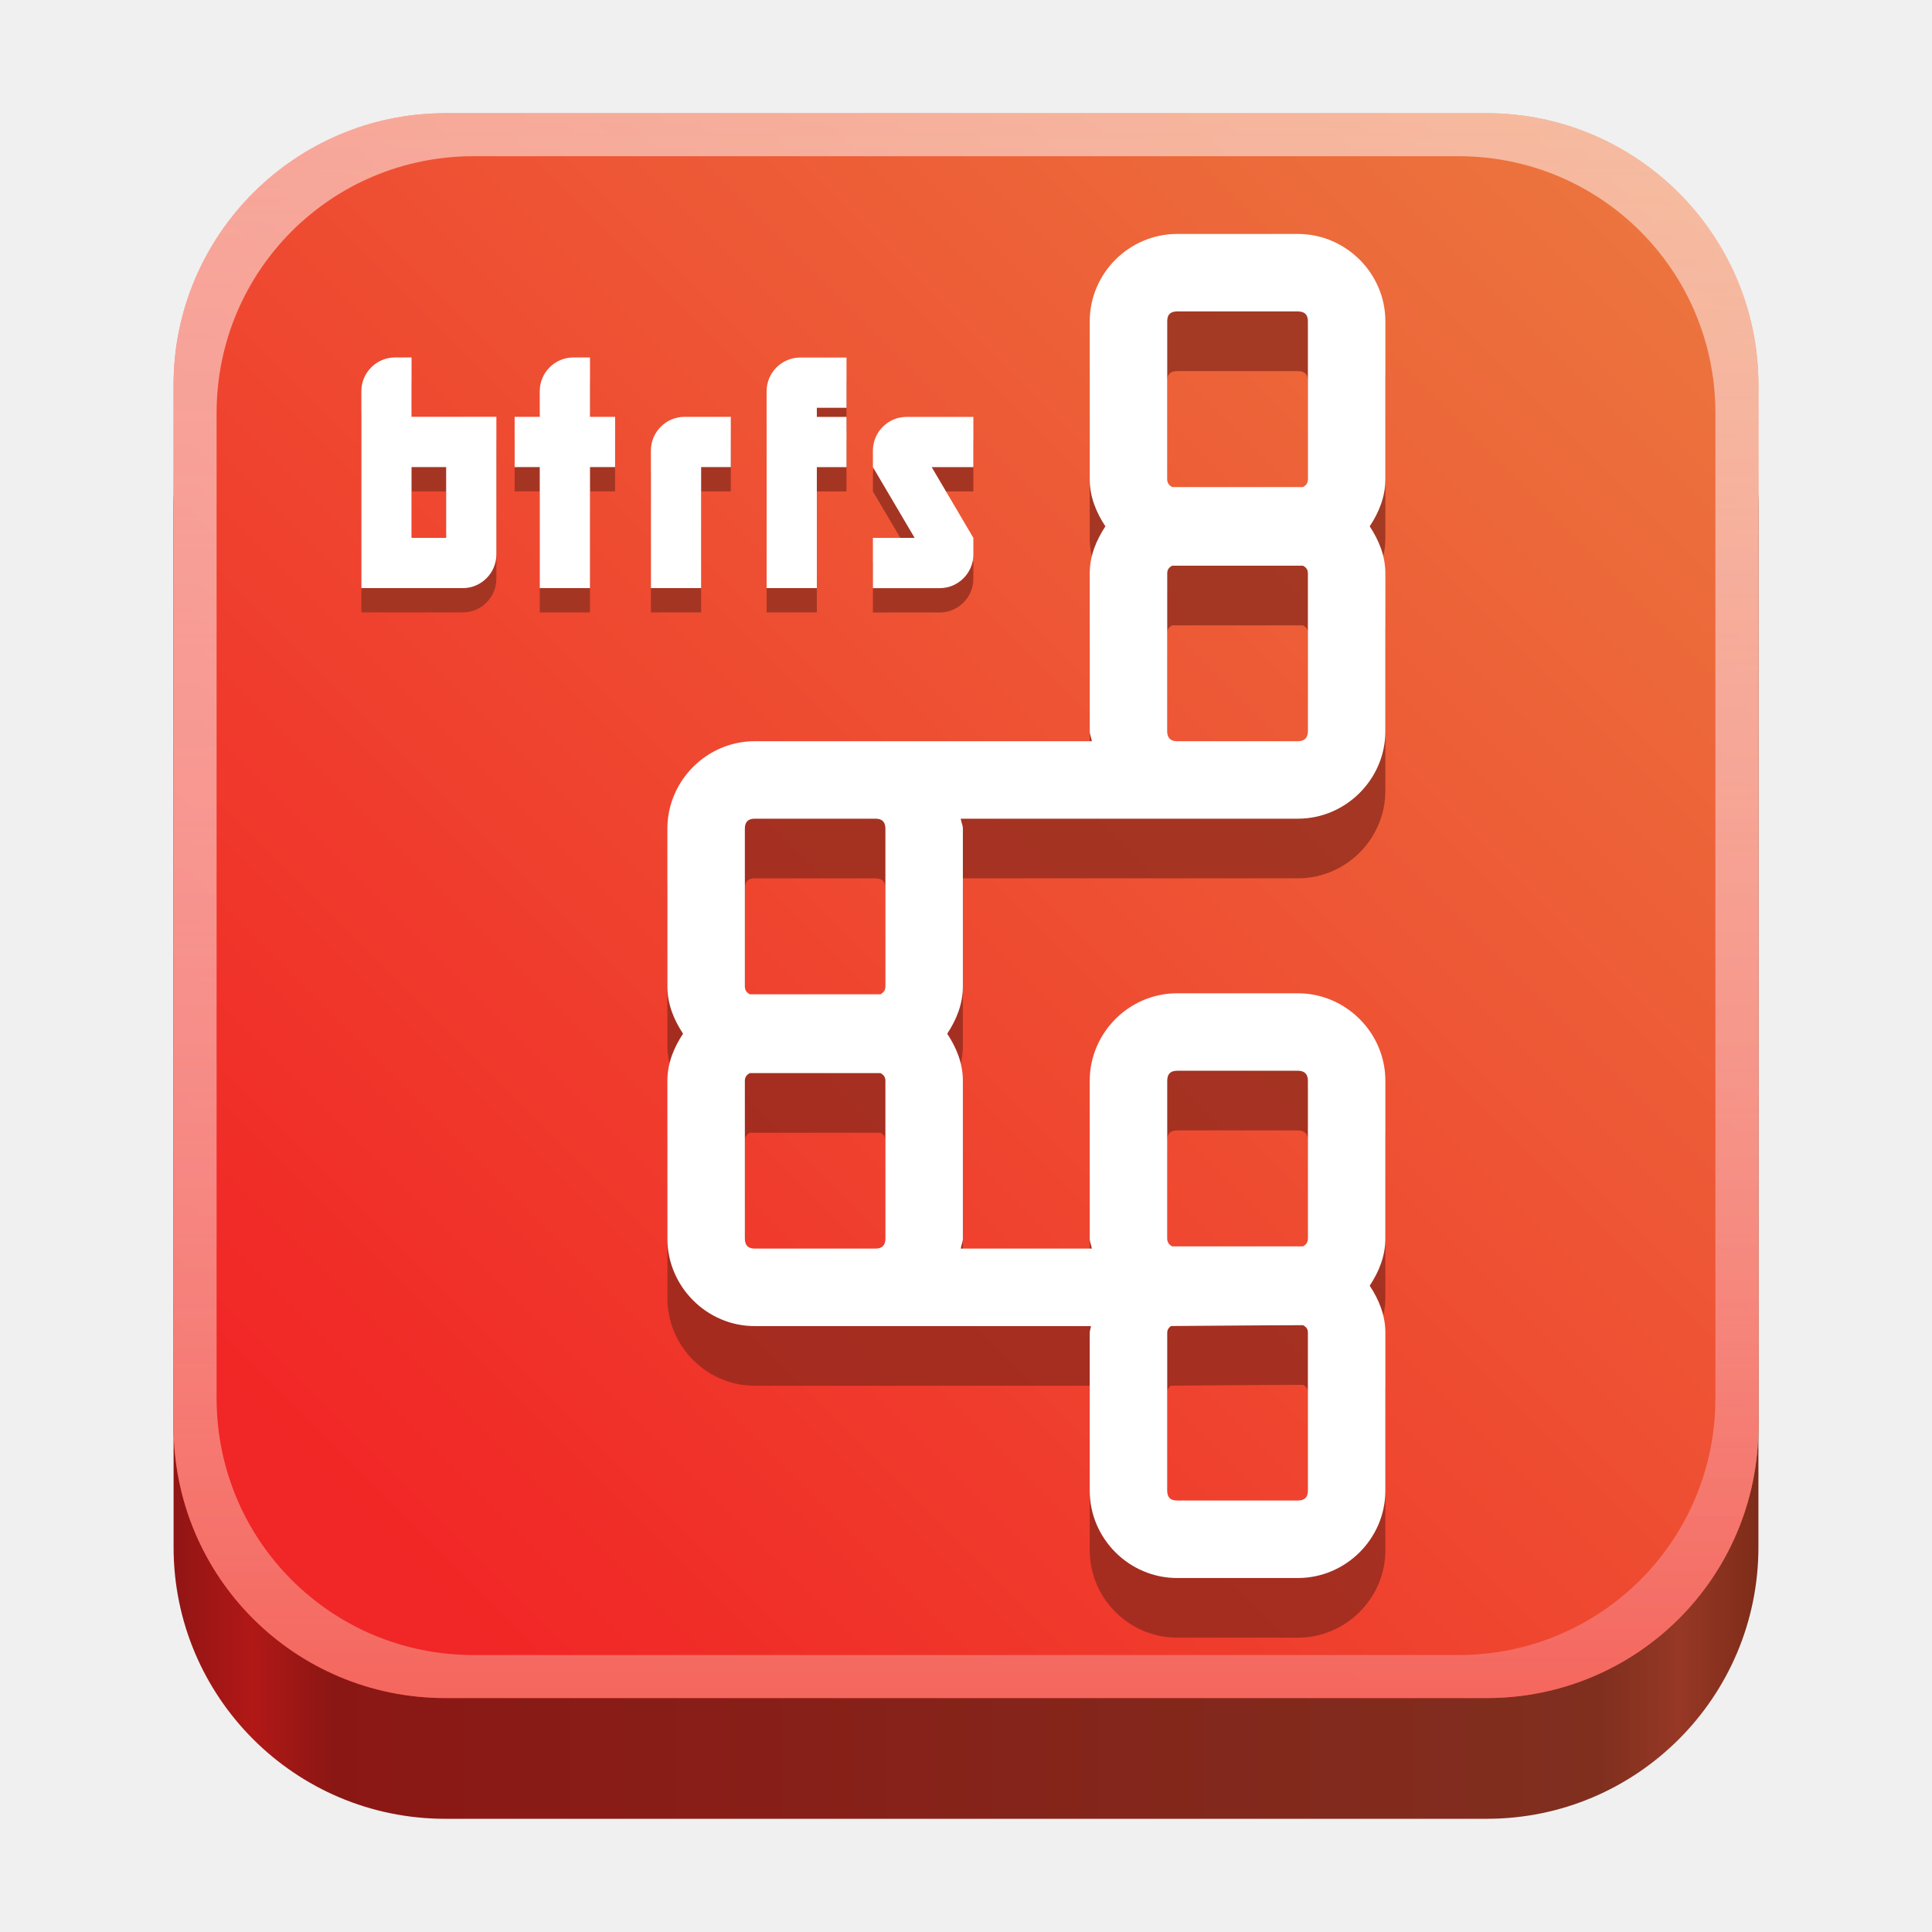
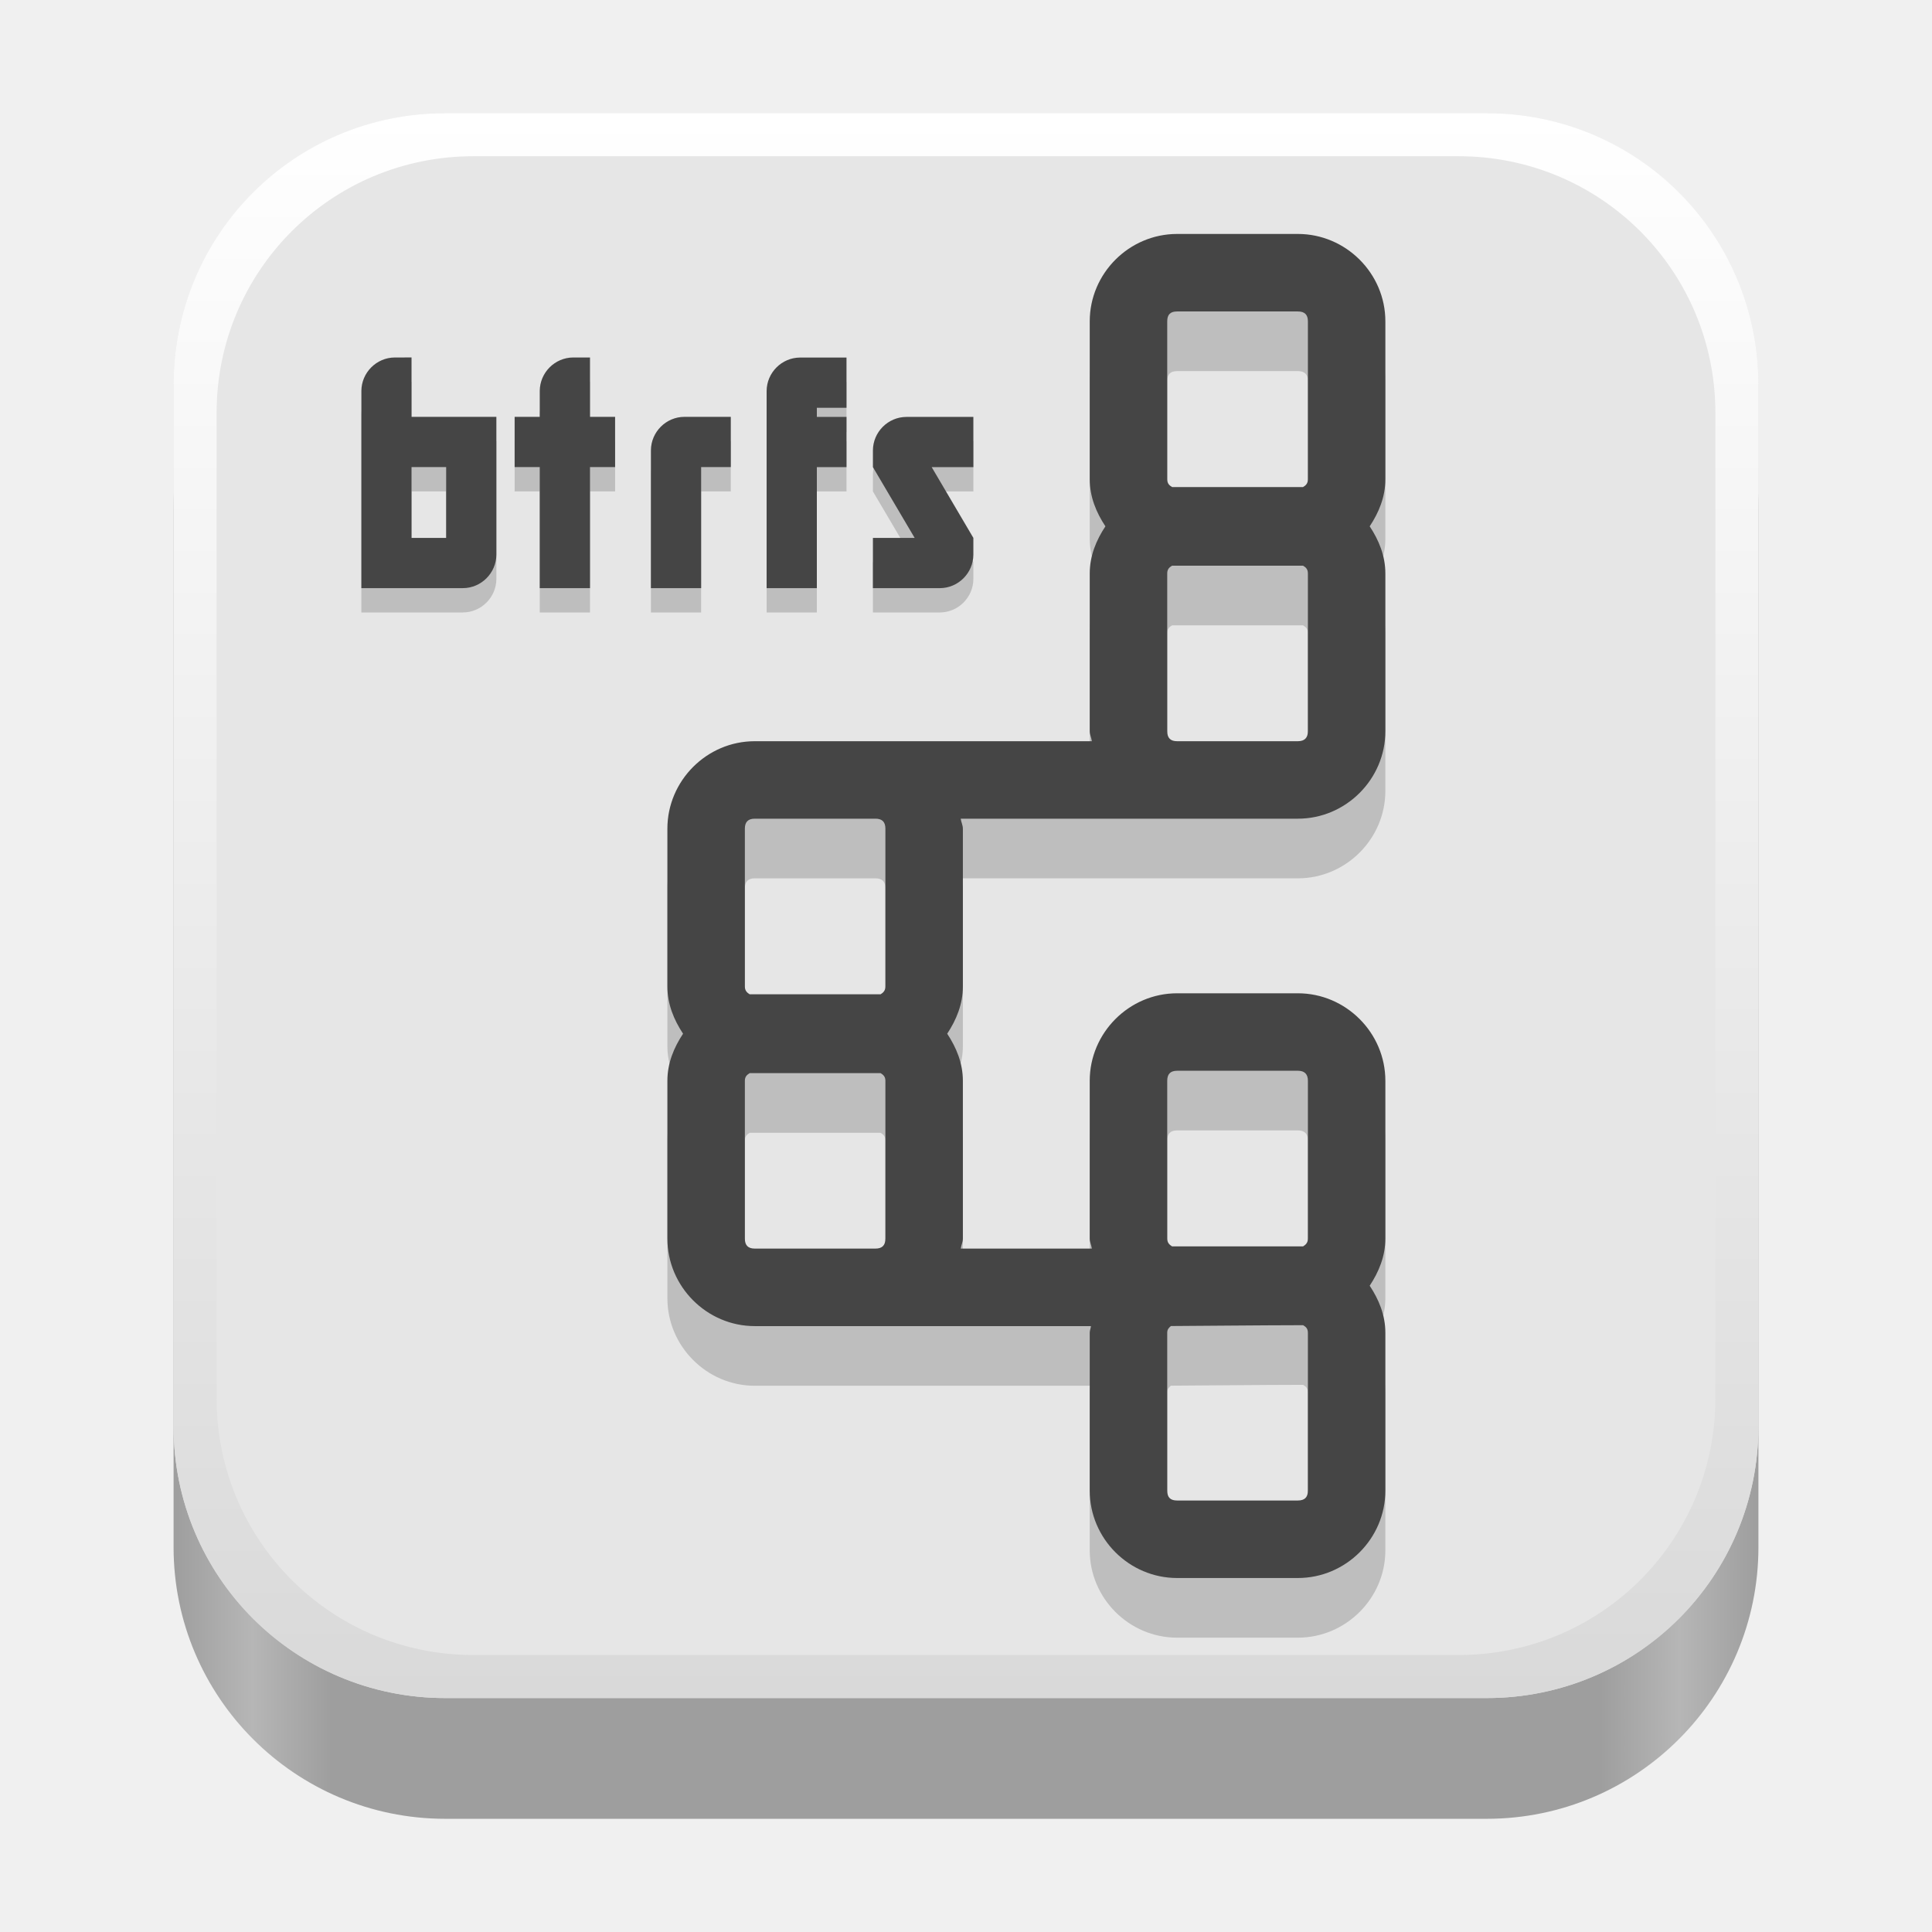
<svg xmlns="http://www.w3.org/2000/svg" xmlns:xlink="http://www.w3.org/1999/xlink" width="128" height="128" viewBox="0 0 128 128" version="1.1" id="svg5" xml:space="preserve">
  <defs id="defs2">
    <linearGradient id="linearGradient1186">
-       <stop style="stop-color:#f4675e;stop-opacity:1;" offset="0" id="stop1182" />
-       <stop style="stop-color:#ffffff;stop-opacity:0.501;" offset="1" id="stop1184" />
-     </linearGradient>
-     <linearGradient id="linearGradient572">
-       <stop style="stop-color:#f12626;stop-opacity:1;" offset="0" id="stop568" />
-       <stop style="stop-color:#ea8944;stop-opacity:1;" offset="1" id="stop570" />
+       <stop style="stop-color:#d9d9d9;stop-opacity:1;" offset="0" id="stop1182" />
+       <stop style="stop-color:#ffffff;stop-opacity:1;" offset="1" id="stop1184" />
    </linearGradient>
    <linearGradient y2="236" x2="96" y1="236" x1="32" gradientTransform="translate(604.8168,170.5864)" gradientUnits="userSpaceOnUse" id="linearGradient1099" xlink:href="#linearGradient1036" />
    <linearGradient id="linearGradient1036">
      <stop id="stop1032" offset="0" style="stop-color:#d5d3cf;stop-opacity:1;" />
      <stop id="stop1034" offset="1" style="stop-color:#f6f5f4;stop-opacity:1" />
    </linearGradient>
    <radialGradient r="32" fy="-76" fx="-244" cy="-76" cx="-244" gradientTransform="matrix(0.8833333,0,0,0.8833333,-460.3502,463.1197)" gradientUnits="userSpaceOnUse" id="radialGradient1103" xlink:href="#linearGradient1069" />
    <linearGradient id="linearGradient1069">
      <stop id="stop1065" offset="0" style="stop-color:#d5d3cf;stop-opacity:1" />
      <stop id="stop1067-1" offset="1" style="stop-color:#949390;stop-opacity:1" />
    </linearGradient>
    <linearGradient gradientUnits="userSpaceOnUse" y2="232" x2="64" y1="262.5" x1="64" id="linearGradient1027" xlink:href="#linearGradient1025" gradientTransform="translate(-470.5864,432.8168)" />
    <linearGradient id="linearGradient1025">
      <stop id="stop1021" offset="0" style="stop-color:#9a9996;stop-opacity:1" />
      <stop id="stop1023" offset="1" style="stop-color:#77767b;stop-opacity:1" />
    </linearGradient>
    <clipPath clipPathUnits="userSpaceOnUse" id="clipPath1609-7">
      <path id="path1611-5" d="m 252,116 28,-28 v -8 h -36 v 36 z" style="fill:#e74747;stroke:none;stroke-width:0.25px;stroke-linecap:butt;stroke-linejoin:miter;stroke-opacity:1" />
    </clipPath>
    <linearGradient id="linearGradient8241">
-       <stop style="stop-color:#911515;stop-opacity:1;" offset="0" id="stop8237" />
-       <stop style="stop-color:#b11816;stop-opacity:1;" offset="0.05" id="stop9349" />
-       <stop style="stop-color:#8b1714;stop-opacity:1;" offset="0.1" id="stop21746" />
-       <stop style="stop-color:#802f1f;stop-opacity:1;" offset="0.9" id="stop21940" />
-       <stop style="stop-color:#963825;stop-opacity:1;" offset="0.95" id="stop9351" />
-       <stop style="stop-color:#7e2c19;stop-opacity:1;" offset="1" id="stop8239" />
+       <stop style="stop-color:#9e9e9e;stop-opacity:1;" offset="0" id="stop8237" />
+       <stop style="stop-color:#b6b6b6;stop-opacity:1;" offset="0.05" id="stop9349" />
+       <stop style="stop-color:#9e9e9e;stop-opacity:1;" offset="0.1" id="stop21746" />
+       <stop style="stop-color:#9e9e9e;stop-opacity:1;" offset="0.9" id="stop21940" />
+       <stop style="stop-color:#b6b6b6;stop-opacity:1;" offset="0.95" id="stop9351" />
+       <stop style="stop-color:#9e9e9e;stop-opacity:1;" offset="1" id="stop8239" />
    </linearGradient>
    <radialGradient r="32" fy="-76" fx="-244" cy="-76" cx="-244" gradientTransform="matrix(0.8833333,0,0,0.8833333,-460.3502,463.1197)" gradientUnits="userSpaceOnUse" id="radialGradient1103-5" xlink:href="#linearGradient1069" />
    <clipPath clipPathUnits="userSpaceOnUse" id="clipPath1609-7-7">
      <path id="path1611-5-0" d="m 252,116 28,-28 v -8 h -36 v 36 z" style="fill:#e74747;stroke:none;stroke-width:0.25px;stroke-linecap:butt;stroke-linejoin:miter;stroke-opacity:1" />
    </clipPath>
    <clipPath clipPathUnits="userSpaceOnUse" id="clipPath744">
      <rect style="fill:#1e88e5;fill-opacity:1;stroke-width:0.265" id="rect746" width="541.867" height="541.867" x="0" y="1.5987212e-14" rx="79.375" ry="79.375" />
    </clipPath>
    <clipPath clipPathUnits="userSpaceOnUse" id="clipPath62">
      <rect style="fill:#1e88e5;fill-opacity:1;stroke-width:0.265" id="rect64" width="541.867" height="541.867" x="2.2507105e-05" y="-0.422" rx="79.375" ry="79.375" />
    </clipPath>
    <linearGradient xlink:href="#linearGradient8241" id="linearGradient8243" x1="11.5" y1="120.5" x2="116.5" y2="120.5" gradientUnits="userSpaceOnUse" />
    <radialGradient r="32" fy="-76" fx="-244" cy="-76" cx="-244" gradientTransform="matrix(0.8833333,0,0,0.8833333,-460.3502,463.1197)" gradientUnits="userSpaceOnUse" id="radialGradient1103-6" xlink:href="#linearGradient1069" />
    <clipPath clipPathUnits="userSpaceOnUse" id="clipPath1609-7-2">
      <path id="path1611-5-3" d="m 252,116 28,-28 v -8 h -36 v 36 z" style="fill:#e74747;stroke:none;stroke-width:0.25px;stroke-linecap:butt;stroke-linejoin:miter;stroke-opacity:1" />
    </clipPath>
    <clipPath clipPathUnits="userSpaceOnUse" id="clipPath961">
      <rect style="fill:#00c853;stroke:none;stroke-width:0.529" id="rect963" width="541.867" height="541.867" x="1.4210855e-14" y="2.717972e-05" rx="79.375" ry="79.375" />
    </clipPath>
    <radialGradient r="32" fy="-76" fx="-244" cy="-76" cx="-244" gradientTransform="matrix(0.8833333,0,0,0.8833333,-460.3502,463.1197)" gradientUnits="userSpaceOnUse" id="radialGradient1103-56" xlink:href="#linearGradient1069" />
    <clipPath clipPathUnits="userSpaceOnUse" id="clipPath1440">
      <circle style="display:inline;opacity:1;vector-effect:none;fill:none;fill-opacity:1;stroke:#000000;stroke-width:2;stroke-linecap:butt;stroke-linejoin:miter;stroke-miterlimit:4;stroke-dasharray:none;stroke-dashoffset:0;stroke-opacity:1;marker:none;marker-start:none;marker-mid:none;marker-end:none;paint-order:normal;enable-background:new" id="circle1442" cx="-134.35" cy="193.747" r="24" transform="rotate(-45)" />
    </clipPath>
    <clipPath clipPathUnits="userSpaceOnUse" id="clipPath1430">
      <circle style="display:inline;opacity:1;vector-effect:none;fill:none;fill-opacity:1;stroke:#000000;stroke-width:2;stroke-linecap:butt;stroke-linejoin:miter;stroke-miterlimit:4;stroke-dasharray:none;stroke-dashoffset:0;stroke-opacity:1;marker:none;marker-start:none;marker-mid:none;marker-end:none;paint-order:normal;enable-background:new" id="circle1432" cx="12" cy="232" r="24" />
    </clipPath>
    <clipPath clipPathUnits="userSpaceOnUse" id="clipPath1440-9">
      <circle style="display:inline;opacity:1;vector-effect:none;fill:none;fill-opacity:1;stroke:#000000;stroke-width:2;stroke-linecap:butt;stroke-linejoin:miter;stroke-miterlimit:4;stroke-dasharray:none;stroke-dashoffset:0;stroke-opacity:1;marker:none;marker-start:none;marker-mid:none;marker-end:none;paint-order:normal;enable-background:new" id="circle1442-5" cx="-134.35" cy="193.747" r="24" transform="rotate(-45)" />
    </clipPath>
    <clipPath clipPathUnits="userSpaceOnUse" id="clipPath1430-1">
      <circle style="display:inline;opacity:1;vector-effect:none;fill:none;fill-opacity:1;stroke:#000000;stroke-width:2;stroke-linecap:butt;stroke-linejoin:miter;stroke-miterlimit:4;stroke-dasharray:none;stroke-dashoffset:0;stroke-opacity:1;marker:none;marker-start:none;marker-mid:none;marker-end:none;paint-order:normal;enable-background:new" id="circle1432-8" cx="12" cy="232" r="24" />
    </clipPath>
    <clipPath clipPathUnits="userSpaceOnUse" id="clipPath2024">
      <rect style="opacity:1;vector-effect:none;fill:#63452c;fill-opacity:1;stroke:none;stroke-width:4;stroke-linecap:round;stroke-linejoin:round;stroke-miterlimit:4;stroke-dasharray:none;stroke-dashoffset:0;stroke-opacity:1" id="rect2026" width="74" height="98" x="6" y="196" />
    </clipPath>
    <linearGradient id="linearGradient914">
      <stop id="stop910" offset="0" style="stop-color:#f6f5f4;stop-opacity:0.437" />
      <stop id="stop912" offset="1" style="stop-color:#deddda;stop-opacity:0;" />
    </linearGradient>
    <radialGradient gradientTransform="matrix(2.608696,0,0,1.841036,-102.9565,-748.9467)" gradientUnits="userSpaceOnUse" r="46" fy="296" fx="64" cy="296" cx="64" id="radialGradient916" xlink:href="#linearGradient914" />
    <clipPath clipPathUnits="userSpaceOnUse" id="clipPath11543">
      <rect style="fill:#f0c04e;fill-opacity:1;stroke:none;stroke-width:0.529" id="rect11545" width="541.867" height="541.867" x="1.4746095e-06" y="6.4330168e-05" rx="79.375" ry="79.375" />
    </clipPath>
    <style id="style374">.cls-1{fill:url(#linear-gradient);}.cls-2{opacity:0.35;fill:url(#radial-gradient);}.cls-2,.cls-4{isolation:isolate;}.cls-3{fill:url(#linear-gradient-2);}.cls-4{opacity:0.41;fill:url(#radial-gradient-2);}.cls-5{fill:url(#radial-gradient-3);}.cls-6{fill:url(#radial-gradient-4);}</style>
    <linearGradient id="linear-gradient" x1="63.33" y1="84.03" x2="241.67" y2="84.03" gradientTransform="matrix(1,0,0,-1,0,266)" gradientUnits="userSpaceOnUse">
      <stop offset="0" stop-color="#0c59a4" id="stop376" />
      <stop offset="1" stop-color="#114a8b" id="stop378" />
    </linearGradient>
    <radialGradient id="radial-gradient" cx="161.83" cy="68.91" r="95.38" gradientTransform="matrix(1,0,0,-0.95,0,248.84)" gradientUnits="userSpaceOnUse">
      <stop offset="0.72" stop-opacity="0" id="stop381" />
      <stop offset="0.95" stop-opacity="0.53" id="stop383" />
      <stop offset="1" id="stop385" />
    </radialGradient>
    <linearGradient id="linear-gradient-2" x1="157.35" y1="161.39" x2="45.96" y2="40.06" gradientTransform="matrix(1,0,0,-1,0,266)" gradientUnits="userSpaceOnUse">
      <stop offset="0" stop-color="#1b9de2" id="stop388" />
      <stop offset="0.16" stop-color="#1595df" id="stop390" />
      <stop offset="0.67" stop-color="#0680d7" id="stop392" />
      <stop offset="1" stop-color="#0078d4" id="stop394" />
    </linearGradient>
    <radialGradient id="radial-gradient-2" cx="-340.29" cy="62.99" r="143.24" gradientTransform="matrix(0.15,-0.99,-0.8,-0.12,176.64,-125.4)" gradientUnits="userSpaceOnUse">
      <stop offset="0.76" stop-opacity="0" id="stop397" />
      <stop offset="0.95" stop-opacity="0.5" id="stop399" />
      <stop offset="1" id="stop401" />
    </radialGradient>
    <radialGradient id="radial-gradient-3" cx="113.37" cy="570.21" r="202.43" gradientTransform="matrix(-0.04,1,2.13,0.08,-1179.54,-106.69)" gradientUnits="userSpaceOnUse">
      <stop offset="0" stop-color="#35c1f1" id="stop404" />
      <stop offset="0.11" stop-color="#34c1ed" id="stop406" />
      <stop offset="0.23" stop-color="#2fc2df" id="stop408" />
      <stop offset="0.31" stop-color="#2bc3d2" id="stop410" />
      <stop offset="0.67" stop-color="#36c752" id="stop412" />
    </radialGradient>
    <radialGradient id="radial-gradient-4" cx="376.52" cy="567.97" r="97.34" gradientTransform="matrix(0.28,0.96,0.78,-0.23,-303.76,-148.5)" gradientUnits="userSpaceOnUse">
      <stop offset="0" stop-color="#66eb6e" id="stop415" />
      <stop offset="1" stop-color="#66eb6e" stop-opacity="0" id="stop417" />
    </radialGradient>
    <clipPath clipPathUnits="userSpaceOnUse" id="clipPath1260">
      <rect style="fill:#bbdefb;fill-opacity:1;stroke:none;stroke-width:0.529" id="rect1262" width="541.867" height="541.867" x="2.9492187e-06" y="3.9968629e-05" rx="79.375" ry="79.375" />
    </clipPath>
    <linearGradient x1="0" y1="119.552" x2="235.777" y2="119.552" id="linearGradient-1" gradientTransform="matrix(1.45119,0,0,1.703766,99.85446,80.41603)" gradientUnits="userSpaceOnUse">
      <stop stop-color="#FF5500" offset="0%" id="stop6" />
      <stop stop-color="#FF5500" offset="40.988%" id="stop8" />
      <stop stop-color="#FF2000" offset="58.198%" id="stop10" />
      <stop stop-color="#FF2000" offset="100%" id="stop12" />
    </linearGradient>
    <linearGradient x1="0.021" y1="0.507" x2="1" y2="0.507" id="linearGradient-2" gradientUnits="userSpaceOnUse" gradientTransform="matrix(7.107012,0,0,7.107012,54.42477,49.22005)">
      <stop stop-color="#FF452A" offset="0%" id="stop15" />
      <stop stop-color="#FF2000" offset="100%" id="stop17" />
    </linearGradient>
    <mask id="mask-4" fill="#ffffff">
      <path d="M 45.051,6.703 39.15,2.8822695e-5 h -10.363 -10.363 L 12.522,6.703 c 0,0 -5.182,-1.441 -7.628,1.009 0,0 6.909,-0.624 9.284,3.243 0,0 6.405,1.225 7.269,1.225 0.864,0 2.735,-0.721 4.462,-1.297 1.727,-0.576 2.879,-0.581 2.879,-0.581 0,0 1.151,0.004 2.879,0.581 1.727,0.576 3.598,1.297 4.462,1.297 0.864,0 7.269,-1.225 7.269,-1.225 2.375,-3.867 9.284,-3.243 9.284,-3.243 C 50.233,5.262 45.051,6.703 45.051,6.703" id="use25" style="stroke-width:0.265" />
    </mask>
    <clipPath clipPathUnits="userSpaceOnUse" id="clipPath3338">
      <rect style="fill:#ff7f2a;fill-opacity:1;stroke:none;stroke-width:0.529" id="rect3340" width="541.867" height="541.867" x="1.1368684e-13" y="5.8174133e-05" rx="79.375" ry="79.375" />
    </clipPath>
    <clipPath clipPathUnits="userSpaceOnUse" id="clipPath2140">
      <rect style="fill:#ffad76;fill-opacity:1;stroke:none;stroke-width:0.529" id="rect2142" width="487.68" height="487.68" x="27.093" y="27.093" rx="71.438" ry="71.438" />
    </clipPath>
    <linearGradient gradientUnits="userSpaceOnUse" y2="268" x2="115.823" y1="268" x1="11.823" id="linearGradient1329" xlink:href="#linearGradient1357" gradientTransform="matrix(2.274968,0,0,2.274968,-344.8075,-258.2955)" />
    <linearGradient id="linearGradient1357">
      <stop id="stop1345" offset="0" style="stop-color:#986a44;stop-opacity:1" />
      <stop style="stop-color:#cdab8f;stop-opacity:1" offset="0.029" id="stop1347" />
      <stop id="stop1349" offset="0.058" style="stop-color:#b5835a;stop-opacity:1" />
      <stop style="stop-color:#b5835a;stop-opacity:1" offset="0.942" id="stop1351" />
      <stop id="stop1353" offset="0.971" style="stop-color:#cdab8f;stop-opacity:1" />
      <stop id="stop1355" offset="1" style="stop-color:#986a44;stop-opacity:1" />
    </linearGradient>
    <linearGradient y2="23" x2="60" y1="53.255" x1="70.586" gradientTransform="translate(0,170)" gradientUnits="userSpaceOnUse" id="linearGradient1610" xlink:href="#linearGradient1656" />
    <linearGradient id="linearGradient1656">
      <stop style="stop-color:#ffffff;stop-opacity:1" offset="0" id="stop1652" />
      <stop style="stop-color:#deddda;stop-opacity:1" offset="1" id="stop1654" />
    </linearGradient>
    <linearGradient y2="268" x2="68" y1="268" x1="60" gradientUnits="userSpaceOnUse" id="linearGradient1612" xlink:href="#linearGradient1270" />
    <linearGradient id="linearGradient1270">
      <stop style="stop-color:#949390;stop-opacity:1;" offset="0" id="stop1258" />
      <stop id="stop1260" offset="0.083" style="stop-color:#d5d3cf;stop-opacity:1" />
      <stop style="stop-color:#949390;stop-opacity:1;" offset="0.167" id="stop1262" />
      <stop id="stop1264" offset="0.833" style="stop-color:#949390;stop-opacity:1;" />
      <stop style="stop-color:#d5d3cf;stop-opacity:1" offset="0.917" id="stop1266" />
      <stop style="stop-color:#949390;stop-opacity:1" offset="1" id="stop1268" />
    </linearGradient>
    <linearGradient id="paint0_linear_2101_5772" x1="166.57" y1="-7.182" x2="20.368" y2="146.971" gradientUnits="userSpaceOnUse" gradientTransform="matrix(0.5868749,0,0,0.5868749,192.2474,19.87626)">
      <stop offset="0.01" stop-color="#E9913E" id="stop363" />
      <stop offset="1" stop-color="#F20000" id="stop365" />
    </linearGradient>
    <linearGradient id="paint1_linear_2101_5772" x1="41.371" y1="142.911" x2="76.568" y2="76.647" gradientUnits="userSpaceOnUse" gradientTransform="matrix(0.5868749,0,0,0.5868749,16.15076,19.87626)">
      <stop offset="0.19" stop-color="white" id="stop368" />
      <stop offset="0.4" stop-color="#FDFCFC" stop-opacity="0.99" id="stop370" />
      <stop offset="0.51" stop-color="#F9F4F5" stop-opacity="0.97" id="stop372" />
      <stop offset="0.6" stop-color="#F3E7E9" stop-opacity="0.93" id="stop374" />
      <stop offset="0.67" stop-color="#E9D4D7" stop-opacity="0.88" id="stop376-3" />
      <stop offset="0.74" stop-color="#DDBBC0" stop-opacity="0.81" id="stop378-6" />
      <stop offset="0.81" stop-color="#CE9CA4" stop-opacity="0.73" id="stop380" />
      <stop offset="0.87" stop-color="#BC7883" stop-opacity="0.63" id="stop382" />
      <stop offset="0.92" stop-color="#A84E5C" stop-opacity="0.51" id="stop384" />
      <stop offset="0.97" stop-color="#911F31" stop-opacity="0.38" id="stop386" />
      <stop offset="1" stop-color="#830317" stop-opacity="0.3" id="stop388-7" />
    </linearGradient>
    <linearGradient id="paint2_linear_2101_5772" x1="135.076" y1="-27.165" x2="82.049" y2="112.951" gradientUnits="userSpaceOnUse" gradientTransform="matrix(0.5868749,0,0,0.5868749,16.15076,19.87626)">
      <stop offset="0.19" stop-color="white" id="stop391" />
      <stop offset="0.4" stop-color="#FDFCFC" stop-opacity="0.99" id="stop393" />
      <stop offset="0.51" stop-color="#F9F4F5" stop-opacity="0.97" id="stop395" />
      <stop offset="0.6" stop-color="#F3E7E9" stop-opacity="0.93" id="stop397-5" />
      <stop offset="0.67" stop-color="#E9D4D7" stop-opacity="0.88" id="stop399-3" />
      <stop offset="0.74" stop-color="#DDBBC0" stop-opacity="0.81" id="stop401-5" />
      <stop offset="0.81" stop-color="#CE9CA4" stop-opacity="0.73" id="stop403" />
      <stop offset="0.87" stop-color="#BC7883" stop-opacity="0.63" id="stop405" />
      <stop offset="0.92" stop-color="#A84E5C" stop-opacity="0.51" id="stop407" />
      <stop offset="0.97" stop-color="#911F31" stop-opacity="0.38" id="stop409" />
      <stop offset="1" stop-color="#830317" stop-opacity="0.3" id="stop411" />
    </linearGradient>
-     <linearGradient xlink:href="#linearGradient572" id="linearGradient574" x1="23.511" y1="100.489" x2="131.963" y2="-7.963" gradientUnits="userSpaceOnUse" />
    <linearGradient id="paint0_linear_2101_5772-3" x1="166.57" y1="-7.182" x2="20.368" y2="146.971" gradientUnits="userSpaceOnUse">
      <stop offset="0.01" stop-color="#E9913E" id="stop7402" />
      <stop offset="1" stop-color="#F20000" id="stop7404" />
    </linearGradient>
    <linearGradient id="paint1_linear_2101_5772-6" x1="41.371" y1="142.911" x2="76.568" y2="76.647" gradientUnits="userSpaceOnUse">
      <stop offset="0.19" stop-color="white" id="stop7407" />
      <stop offset="0.4" stop-color="#FDFCFC" stop-opacity="0.99" id="stop7409" />
      <stop offset="0.51" stop-color="#F9F4F5" stop-opacity="0.97" id="stop7411" />
      <stop offset="0.6" stop-color="#F3E7E9" stop-opacity="0.93" id="stop7413" />
      <stop offset="0.67" stop-color="#E9D4D7" stop-opacity="0.88" id="stop7415" />
      <stop offset="0.74" stop-color="#DDBBC0" stop-opacity="0.81" id="stop7417" />
      <stop offset="0.81" stop-color="#CE9CA4" stop-opacity="0.73" id="stop7419" />
      <stop offset="0.87" stop-color="#BC7883" stop-opacity="0.63" id="stop7421" />
      <stop offset="0.92" stop-color="#A84E5C" stop-opacity="0.51" id="stop7423" />
      <stop offset="0.97" stop-color="#911F31" stop-opacity="0.38" id="stop7425" />
      <stop offset="1" stop-color="#830317" stop-opacity="0.3" id="stop7427" />
    </linearGradient>
    <linearGradient id="paint2_linear_2101_5772-7" x1="135.076" y1="-27.165" x2="82.049" y2="112.951" gradientUnits="userSpaceOnUse">
      <stop offset="0.19" stop-color="white" id="stop7430" />
      <stop offset="0.4" stop-color="#FDFCFC" stop-opacity="0.99" id="stop7432" />
      <stop offset="0.51" stop-color="#F9F4F5" stop-opacity="0.97" id="stop7434" />
      <stop offset="0.6" stop-color="#F3E7E9" stop-opacity="0.93" id="stop7436" />
      <stop offset="0.67" stop-color="#E9D4D7" stop-opacity="0.88" id="stop7438" />
      <stop offset="0.74" stop-color="#DDBBC0" stop-opacity="0.81" id="stop7440" />
      <stop offset="0.81" stop-color="#CE9CA4" stop-opacity="0.73" id="stop7442" />
      <stop offset="0.87" stop-color="#BC7883" stop-opacity="0.63" id="stop7444" />
      <stop offset="0.92" stop-color="#A84E5C" stop-opacity="0.51" id="stop7446" />
      <stop offset="0.97" stop-color="#911F31" stop-opacity="0.38" id="stop7448" />
      <stop offset="1" stop-color="#830317" stop-opacity="0.3" id="stop7450" />
    </linearGradient>
    <linearGradient xlink:href="#linearGradient1186" id="linearGradient625" gradientUnits="userSpaceOnUse" x1="65.106" y1="112.416" x2="65.106" y2="7.5" />
  </defs>
  <g id="layer2">
    <rect style="fill:url(#linearGradient8243);fill-opacity:1" id="rect440" width="105" height="105" x="11.5" y="15.5" rx="18" ry="18" />
-     <rect style="fill:url(#linearGradient574);fill-opacity:1" id="rect358" width="105" height="105" x="11.5" y="7.5" rx="18" ry="18" />
-     <path id="path7" style="font-family:'Bitstream Vera Sans';-inkscape-font-specification:'Bitstream Vera Sans';baseline-shift:baseline;display:inline;overflow:visible;vector-effect:none;fill:#84271b;fill-opacity:0.686;stroke-width:0.988;marker:none;enable-background:accumulate;stop-color:#000000" d="m 77.987,19.452 c -3.178,0 -5.789,2.611 -5.789,5.789 v 10.463 c 0,1.171 0.435,2.208 1.038,3.119 -0.603,0.911 -1.038,1.948 -1.038,3.119 v 10.454 c 0,0.235 0.111,0.436 0.139,0.664 H 58.05 c -0.026,-2.45e-4 -0.042,0 -0.046,0 h -7.999 c -3.181,0 -5.789,2.619 -5.789,5.797 V 69.31 c 0,1.172 0.434,2.214 1.038,3.128 -0.603,0.911 -1.038,1.948 -1.038,3.119 v 10.454 c 0,3.178 2.609,5.799 5.789,5.799 h 7.999 c 0.006,0 0.022,1.6e-4 0.044,0 H 72.278 c -0.012,0.152 -0.081,0.283 -0.081,0.438 v 10.463 c 0,3.178 2.611,5.789 5.789,5.789 h 8.001 c 3.178,0 5.797,-2.609 5.797,-5.789 V 92.247 c 0,-1.17 -0.435,-2.204 -1.038,-3.113 0.604,-0.914 1.038,-1.955 1.038,-3.124 V 75.557 c 0,-3.181 -2.616,-5.797 -5.797,-5.797 h -8.001 c -3.181,0 -5.789,2.619 -5.789,5.797 v 10.454 c 0,0.235 0.111,0.436 0.139,0.664 H 63.654 c 0.028,-0.228 0.139,-0.429 0.139,-0.664 V 75.557 c 0,-1.171 -0.435,-2.208 -1.038,-3.119 0.605,-0.914 1.038,-1.957 1.038,-3.128 V 58.856 c 0,-0.238 -0.114,-0.434 -0.143,-0.664 h 22.337 c 3.181,0 5.797,-2.616 5.797,-5.797 V 41.942 c 0,-1.169 -0.434,-2.207 -1.038,-3.119 0.604,-0.911 1.038,-1.949 1.038,-3.119 V 25.242 c 0,-3.181 -2.619,-5.789 -5.797,-5.789 z m 0,5.135 h 8.001 c 0.448,0 0.664,0.212 0.664,0.654 v 10.463 c 0,0.287 -0.147,0.415 -0.324,0.517 H 77.657 C 77.48,36.119 77.332,35.99 77.332,35.705 V 25.242 c 0,-0.448 0.206,-0.654 0.654,-0.654 z m -0.336,16.845 h 8.682 c 0.175,0.102 0.318,0.224 0.318,0.509 v 10.454 c 0,0.442 -0.222,0.664 -0.664,0.664 h -8.001 c -0.442,0 -0.654,-0.215 -0.654,-0.664 V 41.942 c 0,-0.283 0.144,-0.407 0.318,-0.509 z M 50.005,58.193 h 7.999 c 0.442,0 0.656,0.215 0.656,0.664 V 69.31 c 0,0.279 -0.149,0.411 -0.318,0.517 H 49.667 C 49.497,69.721 49.349,69.589 49.349,69.31 V 58.856 c 0,-0.448 0.214,-0.664 0.656,-0.664 z m 27.982,16.7 h 8.001 c 0.442,0 0.664,0.222 0.664,0.664 v 10.454 c 0,0.28 -0.148,0.412 -0.318,0.517 H 77.651 C 77.481,86.422 77.332,86.289 77.332,86.01 V 75.557 c 0,-0.448 0.212,-0.664 0.654,-0.664 z m -28.316,0.156 h 8.667 c 0.176,0.105 0.322,0.229 0.322,0.508 v 10.454 c 0,0.448 -0.214,0.664 -0.656,0.664 H 50.005 c -0.442,0 -0.656,-0.215 -0.656,-0.664 V 75.557 c 0,-0.279 0.146,-0.402 0.322,-0.508 z m 36.664,16.7 c 0.175,0.103 0.316,0.219 0.316,0.498 v 10.463 c 0,0.442 -0.215,0.654 -0.664,0.654 h -8.001 c -0.448,0 -0.654,-0.206 -0.654,-0.654 V 92.247 c 0,-0.235 0.123,-0.337 0.245,-0.442 1.567,-0.005 5.796,-0.052 8.757,-0.056 z" />
+     <rect style="fill:#e6e6e6;fill-opacity:1" id="rect358" width="105" height="105" x="11.5" y="7.5" rx="18" ry="18" />
+     <path id="path7" style="font-family:'Bitstream Vera Sans';-inkscape-font-specification:'Bitstream Vera Sans';baseline-shift:baseline;display:inline;overflow:visible;vector-effect:none;fill:#b7b7b7;fill-opacity:0.843;stroke-width:0.988;marker:none;enable-background:accumulate;stop-color:#000000" d="m 77.987,19.452 c -3.178,0 -5.789,2.611 -5.789,5.789 v 10.463 c 0,1.171 0.435,2.208 1.038,3.119 -0.603,0.911 -1.038,1.948 -1.038,3.119 v 10.454 c 0,0.235 0.111,0.436 0.139,0.664 H 58.05 c -0.026,-2.45e-4 -0.042,0 -0.046,0 h -7.999 c -3.181,0 -5.789,2.619 -5.789,5.797 V 69.31 c 0,1.172 0.434,2.214 1.038,3.128 -0.603,0.911 -1.038,1.948 -1.038,3.119 v 10.454 c 0,3.178 2.609,5.799 5.789,5.799 h 7.999 c 0.006,0 0.022,1.6e-4 0.044,0 H 72.278 c -0.012,0.152 -0.081,0.283 -0.081,0.438 v 10.463 c 0,3.178 2.611,5.789 5.789,5.789 h 8.001 c 3.178,0 5.797,-2.609 5.797,-5.789 V 92.247 c 0,-1.17 -0.435,-2.204 -1.038,-3.113 0.604,-0.914 1.038,-1.955 1.038,-3.124 V 75.557 c 0,-3.181 -2.616,-5.797 -5.797,-5.797 h -8.001 c -3.181,0 -5.789,2.619 -5.789,5.797 v 10.454 c 0,0.235 0.111,0.436 0.139,0.664 H 63.654 c 0.028,-0.228 0.139,-0.429 0.139,-0.664 V 75.557 c 0,-1.171 -0.435,-2.208 -1.038,-3.119 0.605,-0.914 1.038,-1.957 1.038,-3.128 V 58.856 c 0,-0.238 -0.114,-0.434 -0.143,-0.664 h 22.337 c 3.181,0 5.797,-2.616 5.797,-5.797 V 41.942 c 0,-1.169 -0.434,-2.207 -1.038,-3.119 0.604,-0.911 1.038,-1.949 1.038,-3.119 V 25.242 c 0,-3.181 -2.619,-5.789 -5.797,-5.789 z m 0,5.135 h 8.001 c 0.448,0 0.664,0.212 0.664,0.654 v 10.463 c 0,0.287 -0.147,0.415 -0.324,0.517 H 77.657 C 77.48,36.119 77.332,35.99 77.332,35.705 V 25.242 c 0,-0.448 0.206,-0.654 0.654,-0.654 z m -0.336,16.845 h 8.682 c 0.175,0.102 0.318,0.224 0.318,0.509 v 10.454 c 0,0.442 -0.222,0.664 -0.664,0.664 h -8.001 c -0.442,0 -0.654,-0.215 -0.654,-0.664 V 41.942 c 0,-0.283 0.144,-0.407 0.318,-0.509 z M 50.005,58.193 h 7.999 c 0.442,0 0.656,0.215 0.656,0.664 V 69.31 c 0,0.279 -0.149,0.411 -0.318,0.517 H 49.667 C 49.497,69.721 49.349,69.589 49.349,69.31 V 58.856 c 0,-0.448 0.214,-0.664 0.656,-0.664 z m 27.982,16.7 h 8.001 c 0.442,0 0.664,0.222 0.664,0.664 v 10.454 c 0,0.28 -0.148,0.412 -0.318,0.517 H 77.651 C 77.481,86.422 77.332,86.289 77.332,86.01 V 75.557 c 0,-0.448 0.212,-0.664 0.654,-0.664 z m -28.316,0.156 h 8.667 c 0.176,0.105 0.322,0.229 0.322,0.508 v 10.454 c 0,0.448 -0.214,0.664 -0.656,0.664 H 50.005 c -0.442,0 -0.656,-0.215 -0.656,-0.664 V 75.557 c 0,-0.279 0.146,-0.402 0.322,-0.508 z m 36.664,16.7 c 0.175,0.103 0.316,0.219 0.316,0.498 v 10.463 c 0,0.442 -0.215,0.654 -0.664,0.654 h -8.001 c -0.448,0 -0.654,-0.206 -0.654,-0.654 V 92.247 c 0,-0.235 0.123,-0.337 0.245,-0.442 1.567,-0.005 5.796,-0.052 8.757,-0.056 z" />
    <path id="rect494" style="fill:url(#linearGradient625);fill-opacity:1" d="M 29.5 7.5 C 19.528 7.5 11.5 15.528 11.5 25.5 L 11.5 94.5 C 11.5 104.472 19.528 112.5 29.5 112.5 L 98.5 112.5 C 108.472 112.5 116.5 104.472 116.5 94.5 L 116.5 25.5 C 116.5 15.528 108.472 7.5 98.5 7.5 L 29.5 7.5 z M 31.373 10.35 L 96.627 10.35 C 106.058 10.35 113.65 17.942 113.65 27.373 L 113.65 92.627 C 113.65 102.058 106.058 109.65 96.627 109.65 L 31.373 109.65 C 21.942 109.65 14.35 102.058 14.35 92.627 L 14.35 27.373 C 14.35 17.942 21.942 10.35 31.373 10.35 z " />
-     <path id="path6" style="font-family:'Bitstream Vera Sans';-inkscape-font-specification:'Bitstream Vera Sans';baseline-shift:baseline;display:inline;overflow:visible;vector-effect:none;fill:#ffffff;stroke-width:0.988;marker:none;enable-background:accumulate;stop-color:#000000" d="m 77.987,15.5 c -3.178,0 -5.789,2.611 -5.789,5.789 v 10.463 c 0,1.171 0.435,2.208 1.038,3.119 -0.603,0.911 -1.038,1.948 -1.038,3.119 V 48.443 c 0,0.235 0.111,0.436 0.139,0.664 H 58.05 c -0.026,-2.44e-4 -0.042,0 -0.046,0 h -7.999 c -3.181,0 -5.789,2.619 -5.789,5.797 v 10.454 c 0,1.172 0.434,2.214 1.038,3.128 -0.603,0.911 -1.038,1.948 -1.038,3.119 v 10.454 c 0,3.178 2.609,5.799 5.789,5.799 h 7.999 c 0.006,0 0.022,1.6e-4 0.044,0 H 72.278 c -0.012,0.152 -0.081,0.283 -0.081,0.438 V 98.758 c 0,3.178 2.611,5.789 5.789,5.789 h 8.001 c 3.178,0 5.797,-2.609 5.797,-5.789 V 88.295 c 0,-1.17 -0.435,-2.204 -1.038,-3.113 0.604,-0.914 1.038,-1.955 1.038,-3.124 V 71.605 c 0,-3.181 -2.616,-5.797 -5.797,-5.797 h -8.001 c -3.181,0 -5.789,2.619 -5.789,5.797 v 10.454 c 0,0.235 0.111,0.436 0.139,0.664 H 63.654 c 0.028,-0.228 0.139,-0.429 0.139,-0.664 V 71.605 c 0,-1.171 -0.435,-2.208 -1.038,-3.119 0.605,-0.914 1.038,-1.957 1.038,-3.128 V 54.904 c 0,-0.238 -0.114,-0.434 -0.143,-0.664 h 22.337 c 3.181,0 5.797,-2.616 5.797,-5.797 V 37.99 c 0,-1.169 -0.434,-2.207 -1.038,-3.119 0.604,-0.911 1.038,-1.949 1.038,-3.119 V 21.289 C 91.785,18.109 89.165,15.5 85.987,15.5 Z m 0,5.135 h 8.001 c 0.448,0 0.664,0.212 0.664,0.654 v 10.463 c 0,0.287 -0.147,0.415 -0.324,0.517 H 77.657 C 77.48,32.167 77.332,32.038 77.332,31.753 V 21.289 c 0,-0.448 0.206,-0.654 0.654,-0.654 z m -0.336,16.845 h 8.682 c 0.175,0.102 0.318,0.224 0.318,0.509 V 48.443 c 0,0.442 -0.222,0.664 -0.664,0.664 h -8.001 c -0.442,0 -0.654,-0.215 -0.654,-0.664 V 37.99 c 0,-0.283 0.144,-0.407 0.318,-0.509 z M 50.005,54.24 h 7.999 c 0.442,0 0.656,0.215 0.656,0.664 v 10.454 c 0,0.279 -0.149,0.411 -0.318,0.517 H 49.667 C 49.497,65.769 49.349,65.636 49.349,65.358 V 54.904 c 0,-0.448 0.214,-0.664 0.656,-0.664 z m 27.982,16.7 h 8.001 c 0.442,0 0.664,0.222 0.664,0.664 v 10.454 c 0,0.28 -0.148,0.412 -0.318,0.517 H 77.651 C 77.481,82.469 77.332,82.337 77.332,82.058 V 71.605 c 0,-0.448 0.212,-0.664 0.654,-0.664 z m -28.316,0.156 h 8.667 c 0.176,0.105 0.322,0.229 0.322,0.508 v 10.454 c 0,0.448 -0.214,0.664 -0.656,0.664 H 50.005 c -0.442,0 -0.656,-0.215 -0.656,-0.664 V 71.605 c 0,-0.279 0.146,-0.402 0.322,-0.508 z M 86.335,87.797 c 0.175,0.103 0.316,0.219 0.316,0.498 V 98.758 c 0,0.442 -0.215,0.654 -0.664,0.654 h -8.001 c -0.448,0 -0.654,-0.206 -0.654,-0.654 V 88.295 c 0,-0.235 0.123,-0.337 0.245,-0.442 1.567,-0.005 5.796,-0.052 8.757,-0.056 z" />
-     <g id="g8" transform="translate(4,1.337496)">
-       <path id="path8" style="fill:#a53523;fill-opacity:1;stroke-width:0.175" d="m 44.417,21.063 v 2.894 z m -22.26,2.894 c -1.215,0.005 -2.21,1.003 -2.215,2.218 v 13.063 h 2.289 1.035 3.407 c 1.215,-0.005 2.209,-1.005 2.213,-2.22 V 35.91 30.009 27.89 h -5.621 v -3.933 z m 11.818,0 c -1.215,0.005 -2.21,1.003 -2.215,2.218 v 1.715 h -1.664 v 3.329 h 1.664 v 8.019 h 3.329 v -8.019 h 1.663 v -3.329 h -1.663 v -3.933 z m 15.029,0.005 c -1.215,0.005 -2.209,1.003 -2.213,2.218 v 1.109 0.606 3.327 8.016 h 3.327 v -8.016 h 1.965 V 27.895 h -1.965 v -0.606 h 1.965 v -3.327 h -1.965 z m -7.664,3.928 c -1.215,0.005 -2.21,1.003 -2.215,2.218 v 1.111 8.019 h 3.327 v -8.019 h 1.965 v -3.329 z m 14.708,0.005 c -1.215,0.005 -2.21,1.003 -2.215,2.218 v 1.109 l 2.765,4.688 h -2.765 v 3.329 h 4.442 c 1.215,-0.005 2.209,-1.005 2.213,-2.22 v -1.109 l -2.761,-4.688 h 2.761 v -3.327 z m -32.783,3.324 h 2.294 v 4.691 h -2.294 z" />
-       <path id="path42913" style="fill:#ffffff;fill-opacity:1;stroke-width:0.175" d="m 44.417,19.452 v 2.894 z m -22.26,2.894 c -1.215,0.005 -2.21,1.003 -2.215,2.218 v 13.063 h 2.289 1.035 3.407 c 1.215,-0.005 2.209,-1.005 2.213,-2.22 v -1.109 -5.901 -2.119 h -5.621 v -3.933 z m 11.818,0 c -1.215,0.005 -2.21,1.003 -2.215,2.218 v 1.715 h -1.664 v 3.329 h 1.664 v 8.019 h 3.329 V 29.608 h 1.663 v -3.329 h -1.663 v -3.933 z m 15.029,0.005 c -1.215,0.005 -2.209,1.003 -2.213,2.218 v 1.109 0.606 3.327 8.016 h 3.327 v -8.016 h 1.965 v -3.327 h -1.965 v -0.606 h 1.965 v -3.327 h -1.965 z m -7.664,3.928 c -1.215,0.005 -2.21,1.003 -2.215,2.218 v 1.111 8.019 h 3.327 v -8.019 h 1.965 V 26.279 Z m 14.708,0.005 c -1.215,0.005 -2.21,1.003 -2.215,2.218 v 1.109 l 2.765,4.688 h -2.765 v 3.329 h 4.442 c 1.215,-0.005 2.209,-1.005 2.213,-2.22 v -1.109 l -2.761,-4.688 h 2.761 v -3.327 z m -32.783,3.324 h 2.294 v 4.691 h -2.294 z" />
-     </g>
+     <path id="path6" style="font-family:'Bitstream Vera Sans';-inkscape-font-specification:'Bitstream Vera Sans';baseline-shift:baseline;display:inline;overflow:visible;vector-effect:none;fill:#454545;stroke-width:0.988;marker:none;enable-background:accumulate;stop-color:#000000;fill-opacity:1" d="m 77.987,15.5 c -3.178,0 -5.789,2.611 -5.789,5.789 v 10.463 c 0,1.171 0.435,2.208 1.038,3.119 -0.603,0.911 -1.038,1.948 -1.038,3.119 V 48.443 c 0,0.235 0.111,0.436 0.139,0.664 H 58.05 c -0.026,-2.44e-4 -0.042,0 -0.046,0 h -7.999 c -3.181,0 -5.789,2.619 -5.789,5.797 v 10.454 c 0,1.172 0.434,2.214 1.038,3.128 -0.603,0.911 -1.038,1.948 -1.038,3.119 v 10.454 c 0,3.178 2.609,5.799 5.789,5.799 h 7.999 c 0.006,0 0.022,1.6e-4 0.044,0 H 72.278 c -0.012,0.152 -0.081,0.283 -0.081,0.438 V 98.758 c 0,3.178 2.611,5.789 5.789,5.789 h 8.001 c 3.178,0 5.797,-2.609 5.797,-5.789 V 88.295 c 0,-1.17 -0.435,-2.204 -1.038,-3.113 0.604,-0.914 1.038,-1.955 1.038,-3.124 V 71.605 c 0,-3.181 -2.616,-5.797 -5.797,-5.797 h -8.001 c -3.181,0 -5.789,2.619 -5.789,5.797 v 10.454 c 0,0.235 0.111,0.436 0.139,0.664 H 63.654 c 0.028,-0.228 0.139,-0.429 0.139,-0.664 V 71.605 c 0,-1.171 -0.435,-2.208 -1.038,-3.119 0.605,-0.914 1.038,-1.957 1.038,-3.128 V 54.904 c 0,-0.238 -0.114,-0.434 -0.143,-0.664 h 22.337 c 3.181,0 5.797,-2.616 5.797,-5.797 V 37.99 c 0,-1.169 -0.434,-2.207 -1.038,-3.119 0.604,-0.911 1.038,-1.949 1.038,-3.119 V 21.289 C 91.785,18.109 89.165,15.5 85.987,15.5 Z m 0,5.135 h 8.001 c 0.448,0 0.664,0.212 0.664,0.654 v 10.463 c 0,0.287 -0.147,0.415 -0.324,0.517 H 77.657 C 77.48,32.167 77.332,32.038 77.332,31.753 V 21.289 c 0,-0.448 0.206,-0.654 0.654,-0.654 z m -0.336,16.845 h 8.682 c 0.175,0.102 0.318,0.224 0.318,0.509 V 48.443 c 0,0.442 -0.222,0.664 -0.664,0.664 h -8.001 c -0.442,0 -0.654,-0.215 -0.654,-0.664 V 37.99 c 0,-0.283 0.144,-0.407 0.318,-0.509 z M 50.005,54.24 h 7.999 c 0.442,0 0.656,0.215 0.656,0.664 v 10.454 c 0,0.279 -0.149,0.411 -0.318,0.517 H 49.667 C 49.497,65.769 49.349,65.636 49.349,65.358 V 54.904 c 0,-0.448 0.214,-0.664 0.656,-0.664 z m 27.982,16.7 h 8.001 c 0.442,0 0.664,0.222 0.664,0.664 v 10.454 c 0,0.28 -0.148,0.412 -0.318,0.517 H 77.651 C 77.481,82.469 77.332,82.337 77.332,82.058 V 71.605 c 0,-0.448 0.212,-0.664 0.654,-0.664 z m -28.316,0.156 h 8.667 c 0.176,0.105 0.322,0.229 0.322,0.508 v 10.454 c 0,0.448 -0.214,0.664 -0.656,0.664 H 50.005 c -0.442,0 -0.656,-0.215 -0.656,-0.664 V 71.605 c 0,-0.279 0.146,-0.402 0.322,-0.508 z M 86.335,87.797 c 0.175,0.103 0.316,0.219 0.316,0.498 V 98.758 c 0,0.442 -0.215,0.654 -0.664,0.654 h -8.001 c -0.448,0 -0.654,-0.206 -0.654,-0.654 V 88.295 c 0,-0.235 0.123,-0.337 0.245,-0.442 1.567,-0.005 5.796,-0.052 8.757,-0.056 z" />
+     <path id="path8" style="fill:#b7b7b7;fill-opacity:0.843;stroke-width:0.175" d="m 48.417,22.401 v 2.894 z m -22.26,2.894 c -1.215,0.005 -2.21,1.003 -2.215,2.218 v 13.063 h 2.289 1.035 3.407 c 1.215,-0.005 2.209,-1.005 2.213,-2.22 v -1.109 -5.901 -2.119 h -5.621 v -3.933 z m 11.818,0 c -1.215,0.005 -2.21,1.003 -2.215,2.218 v 1.715 h -1.664 v 3.329 h 1.664 v 8.019 h 3.329 V 32.556 h 1.663 v -3.329 h -1.663 v -3.933 z m 15.029,0.005 c -1.215,0.005 -2.209,1.003 -2.213,2.218 v 1.109 0.606 3.327 8.016 h 3.327 v -8.016 h 1.965 v -3.327 h -1.965 v -0.606 h 1.965 v -3.327 h -1.965 z m -7.664,3.928 c -1.215,0.005 -2.21,1.003 -2.215,2.218 v 1.111 8.019 h 3.327 v -8.019 h 1.965 v -3.329 z m 14.708,0.005 c -1.215,0.005 -2.21,1.003 -2.215,2.218 v 1.109 l 2.765,4.688 h -2.765 v 3.329 h 4.442 c 1.215,-0.005 2.209,-1.005 2.213,-2.22 v -1.109 l -2.761,-4.688 h 2.761 V 29.232 Z m -32.783,3.324 h 2.294 v 4.691 h -2.294 z" />
+     <path id="path42913" style="fill:#454545;fill-opacity:1;stroke-width:0.175" d="m 48.417,20.79 v 2.894 z m -22.26,2.894 c -1.215,0.005 -2.21,1.003 -2.215,2.218 v 13.063 h 2.289 1.035 3.407 c 1.215,-0.005 2.209,-1.005 2.213,-2.22 v -1.109 -5.901 -2.119 h -5.621 v -3.933 z m 11.818,0 c -1.215,0.005 -2.21,1.003 -2.215,2.218 v 1.715 h -1.664 v 3.329 h 1.664 v 8.019 h 3.329 v -8.019 h 1.663 v -3.329 h -1.663 v -3.933 z m 15.029,0.005 c -1.215,0.005 -2.209,1.003 -2.213,2.218 v 1.109 0.606 3.327 8.016 h 3.327 v -8.016 h 1.965 V 27.621 H 54.118 V 27.016 h 1.965 v -3.327 h -1.965 z m -7.664,3.928 c -1.215,0.005 -2.21,1.003 -2.215,2.218 v 1.111 8.019 h 3.327 v -8.019 h 1.965 v -3.329 z m 14.708,0.005 c -1.215,0.005 -2.21,1.003 -2.215,2.218 v 1.109 l 2.765,4.688 h -2.765 v 3.329 h 4.442 c 1.215,-0.005 2.209,-1.005 2.213,-2.22 v -1.109 l -2.761,-4.688 h 2.761 v -3.327 z m -32.783,3.324 h 2.294 v 4.691 h -2.294 z" />
  </g>
</svg>
